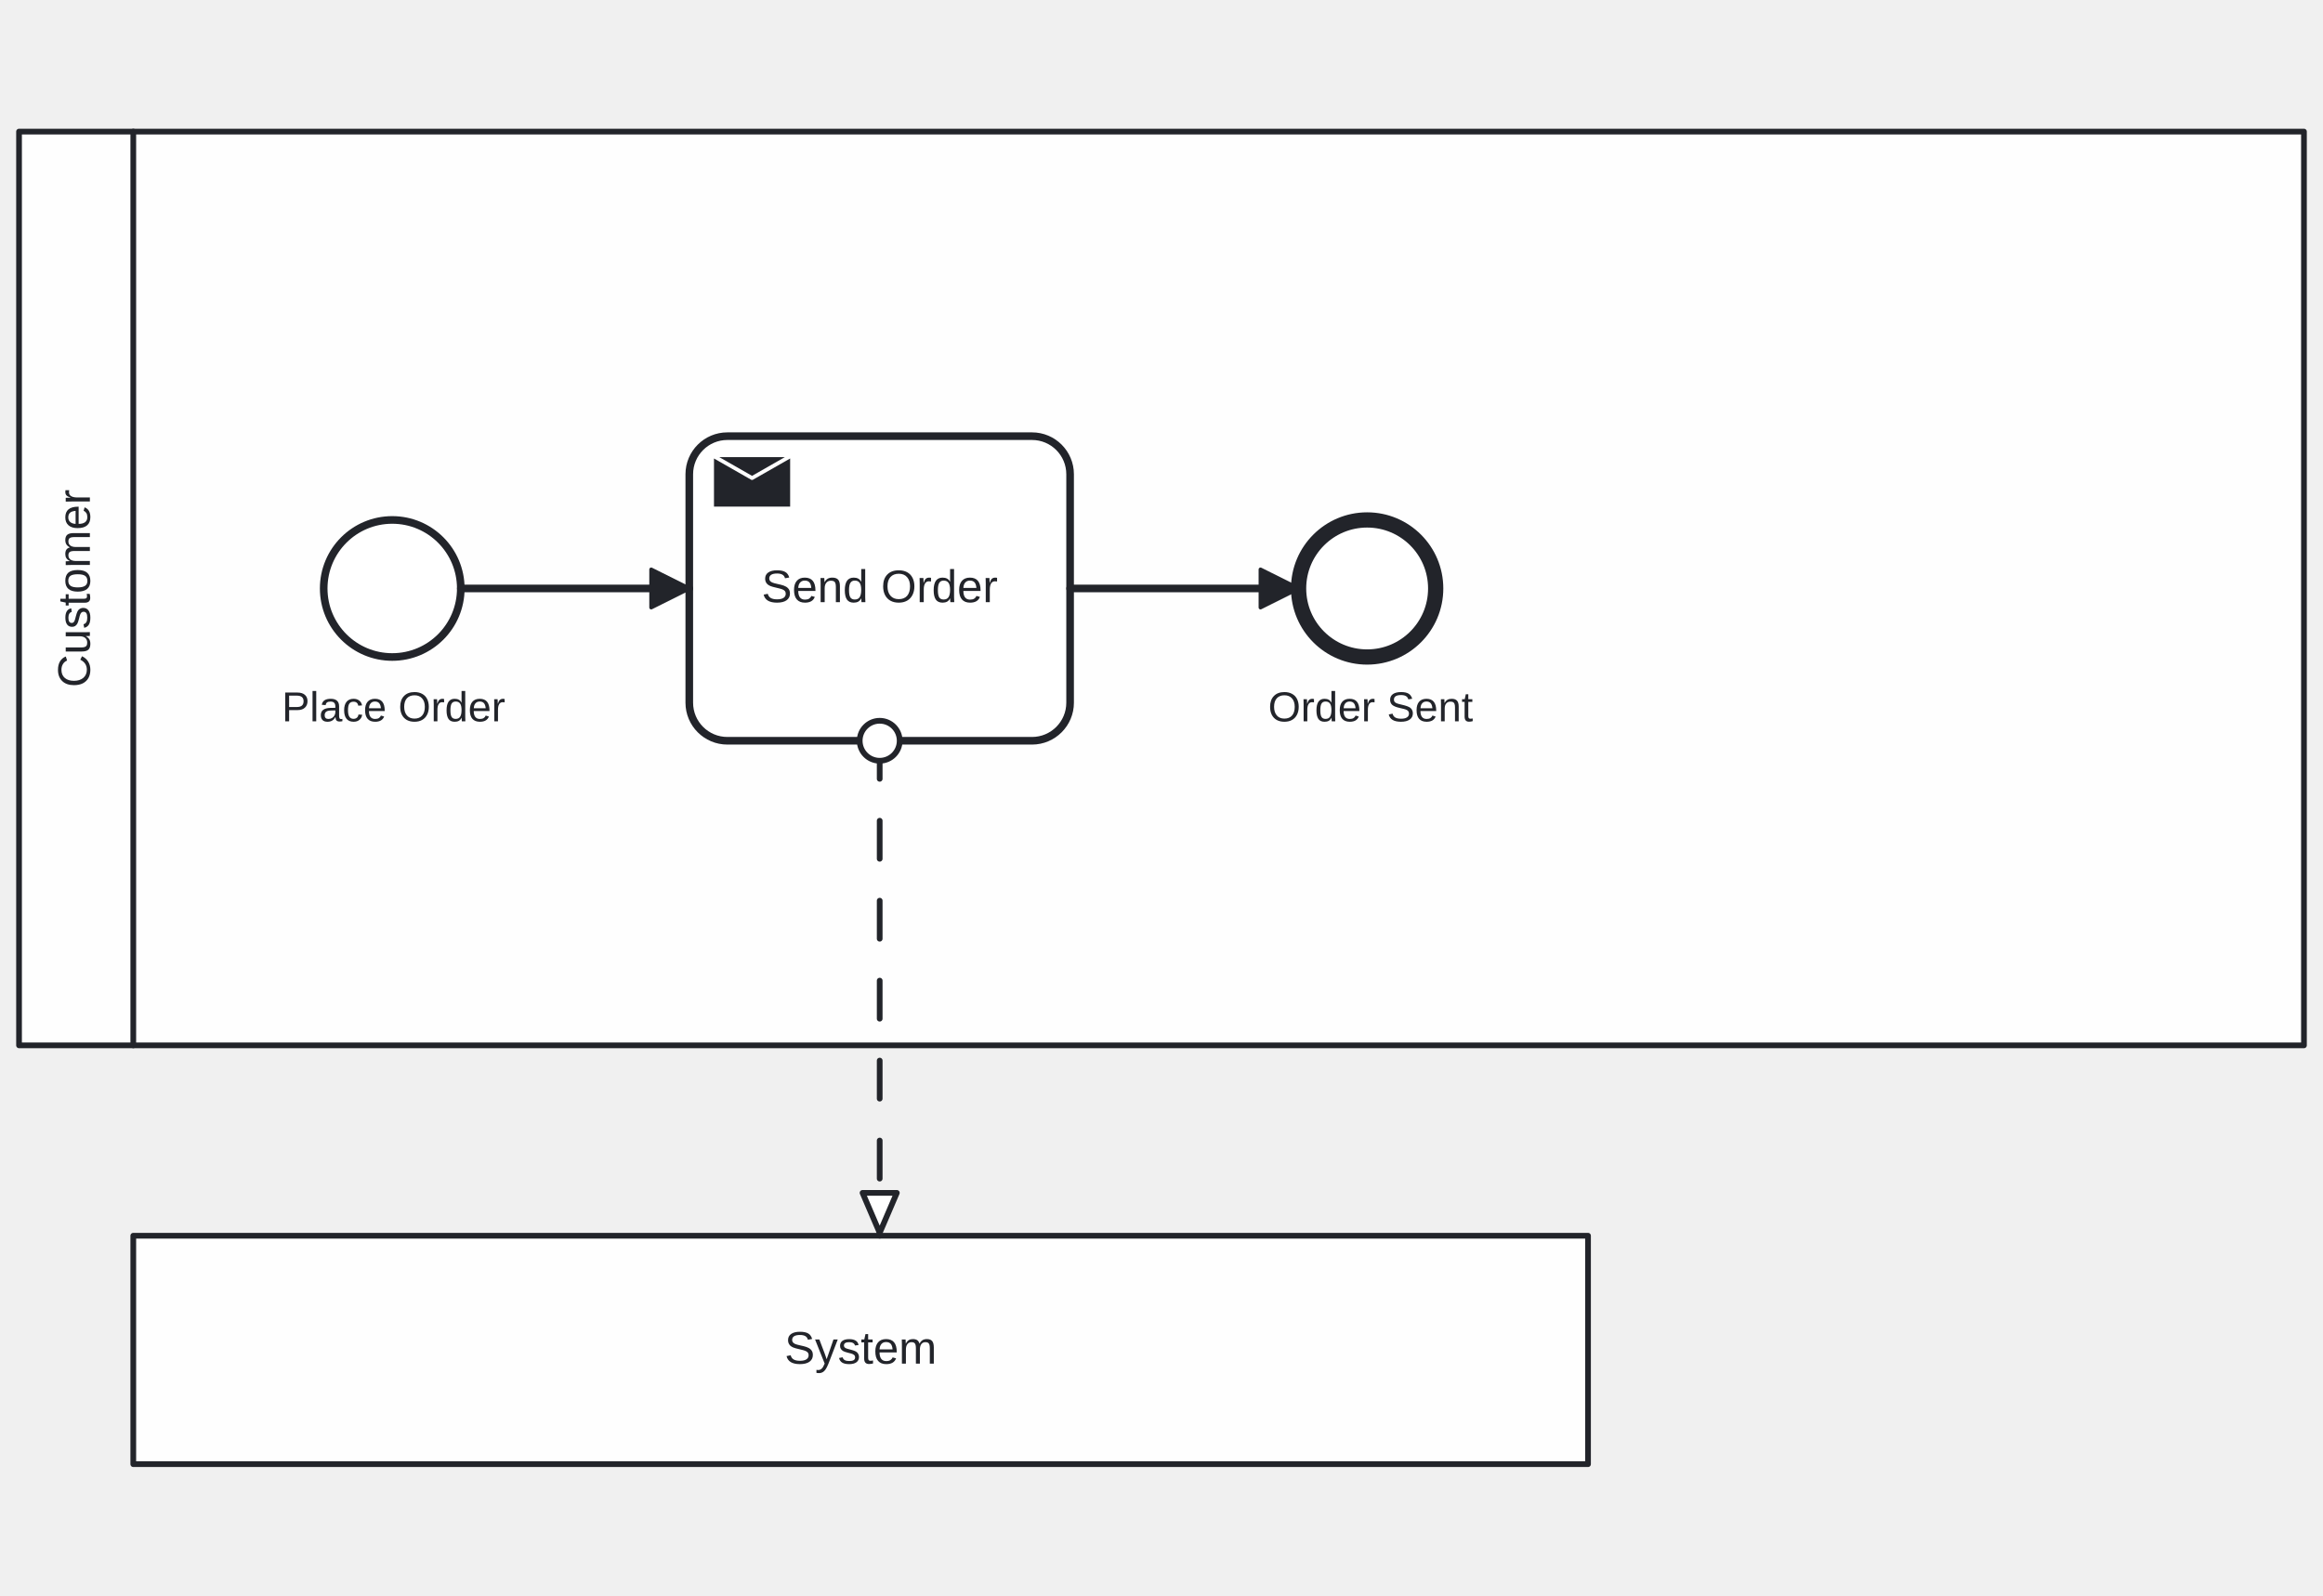
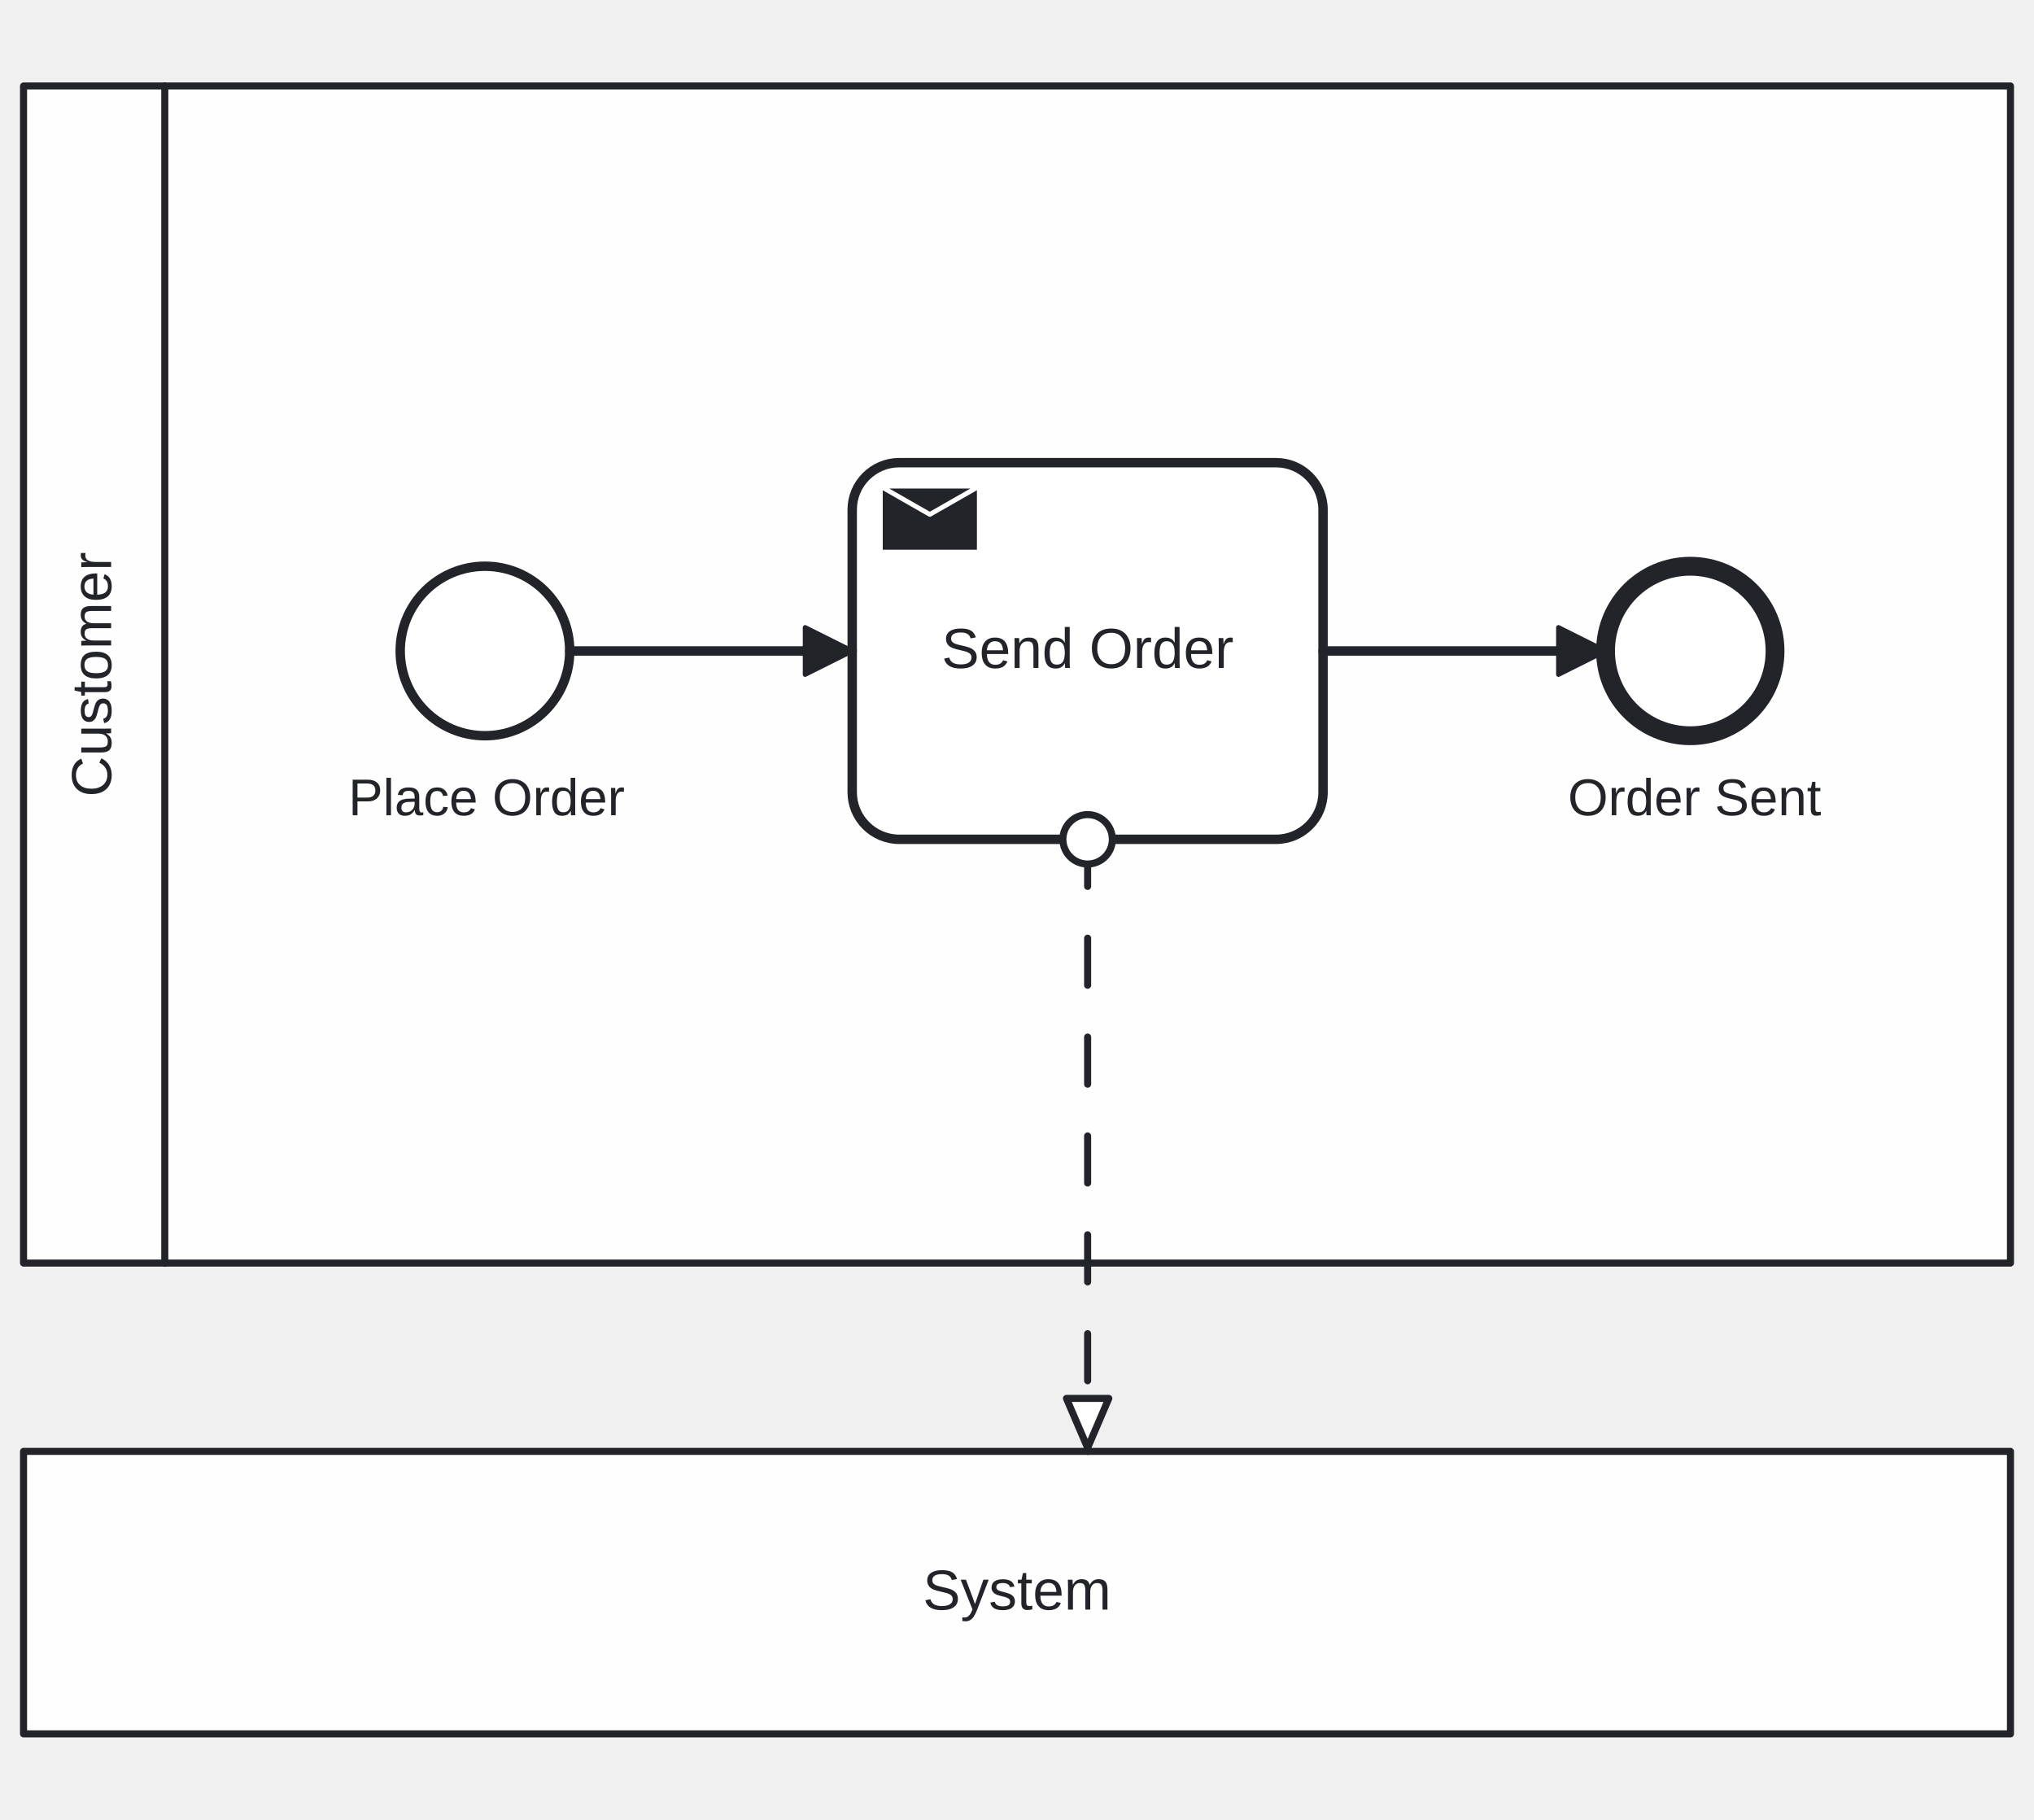
- <svg xmlns="http://www.w3.org/2000/svg" width="767" height="527" viewBox="157 167 610 360" version="1.1">
+ <svg xmlns="http://www.w3.org/2000/svg" width="589" height="527" viewBox="157 167 432 360" version="1.1">
  <g class="djs-group">
    <g class="djs-element djs-shape" data-element-id="Participant_1kju1v4" style="display: block;" transform="translate(162, 172)">
      <g class="djs-visual">
-         <rect x="0" y="0" width="600" height="240" rx="0" ry="0" style="stroke-linecap: round; stroke-linejoin: round; stroke: hsl(225, 10%, 15%); stroke-width: 1.5px; fill: white; fill-opacity: 0.95;" />
-         <path style="fill: none; stroke-linecap: round; stroke-linejoin: round; stroke: hsl(225, 10%, 15%); stroke-width: 1.5px;" d="M30,0L30,240" />
-         <text style="font-family: Arial, sans-serif; font-size: 12px; font-weight: normal; fill: hsl(225, 10%, 15%);" lineHeight="1.2" class="djs-label" transform="matrix(-1.8369701987210297e-16, -1, 1, -1.8369701987210297e-16, 0, 240)">
-           <tspan x="93.996" y="18.6">Customer</tspan>
+         <rect x="0" y="0" width="422" height="250" rx="0" ry="0" style="stroke-linecap: round; stroke-linejoin: round; stroke: hsl(225, 10%, 15%); stroke-width: 1.5px; fill: white; fill-opacity: 0.95;" />
+         <path style="fill: none; stroke-linecap: round; stroke-linejoin: round; stroke: hsl(225, 10%, 15%); stroke-width: 1.5px;" d="M30,0L30,250" />
+         <text style="font-family: Arial, sans-serif; font-size: 12px; font-weight: normal; fill: hsl(225, 10%, 15%);" lineHeight="1.2" class="djs-label" transform="matrix(-1.8369701987210297e-16, -1, 1, -1.8369701987210297e-16, 0, 250)">
+           <tspan x="98.996" y="18.6">Customer</tspan>
        </text>
      </g>
-       <rect x="-5" y="-5" rx="4" width="610" height="250" style="fill: none;" class="djs-outline" />
-       <rect style="fill: none; stroke-opacity: 0; stroke: white; stroke-width: 15px;" class="djs-hit djs-hit-no-move" x="0" y="0" width="600" height="240" />
-       <rect style="fill: none; stroke-opacity: 0; stroke: white; stroke-width: 15px;" class="djs-hit djs-hit-click-stroke" x="0" y="0" width="600" height="240" />
-       <rect style="fill: none; stroke-opacity: 0; stroke: white; stroke-width: 15px;" class="djs-hit djs-hit-all" x="0" y="0" width="30" height="240" />
+       <rect x="-5" y="-5" rx="4" width="432" height="260" style="fill: none;" class="djs-outline" />
+       <rect style="fill: none; stroke-opacity: 0; stroke: white; stroke-width: 15px;" class="djs-hit djs-hit-no-move" x="0" y="0" width="422" height="250" />
+       <rect style="fill: none; stroke-opacity: 0; stroke: white; stroke-width: 15px;" class="djs-hit djs-hit-click-stroke" x="0" y="0" width="422" height="250" />
+       <rect style="fill: none; stroke-opacity: 0; stroke: white; stroke-width: 15px;" class="djs-hit djs-hit-all" x="0" y="0" width="30" height="250" />
    </g>
    <g class="djs-children">
      <g class="djs-group">
        <g class="djs-element djs-shape" data-element-id="Activity_0umkpno" style="display: block;" transform="translate(338, 252)">
          <g class="djs-visual">
            <rect x="0" y="0" width="100" height="80" rx="10" ry="10" style="stroke-linecap: round; stroke-linejoin: round; stroke: hsl(225, 10%, 15%); stroke-width: 2px; fill: white; fill-opacity: 0.95;" />
            <text style="font-family: Arial, sans-serif; font-size: 12px; font-weight: normal; fill: hsl(225, 10%, 15%);" lineHeight="1.2" class="djs-label">
              <tspan x="18.986" y="43.6">Send Order</tspan>
            </text>
            <path style="fill: hsl(225, 10%, 15%); stroke-linecap: round; stroke-linejoin: round; stroke: white; stroke-width: 1px;" d="m 5.985,4.998 l 0,14 l 21,0 l 0,-14 z l 10.5,6 l 10.5,-6" />
          </g>
          <rect style="fill: none; stroke-opacity: 0; stroke: white; stroke-width: 15px;" class="djs-hit djs-hit-all" x="0" y="0" width="100" height="80" />
          <rect x="-5" y="-5" rx="14" width="110" height="90" style="fill: none;" class="djs-outline" />
        </g>
      </g>
      <g class="djs-group">
        <g class="djs-element djs-shape" data-element-id="Event_0fdolr2" style="display: block;" transform="translate(498, 274)">
          <g class="djs-visual">
            <circle cx="18" cy="18" r="18" style="stroke-linecap: round; stroke-linejoin: round; stroke: hsl(225, 10%, 15%); stroke-width: 4px; fill: white; fill-opacity: 0.95;" />
          </g>
          <rect style="fill: none; stroke-opacity: 0; stroke: white; stroke-width: 15px;" class="djs-hit djs-hit-all" x="0" y="0" width="36" height="36" />
          <circle cx="18" cy="18" r="24" style="fill: none;" class="djs-outline" />
        </g>
      </g>
      <g class="djs-group">
        <g class="djs-element djs-shape" data-element-id="Event_0rkf2lz" style="display: block;" transform="translate(242, 274)">
          <g class="djs-visual">
            <circle cx="18" cy="18" r="18" style="stroke-linecap: round; stroke-linejoin: round; stroke: hsl(225, 10%, 15%); stroke-width: 2px; fill: white; fill-opacity: 0.95;" />
          </g>
          <rect style="fill: none; stroke-opacity: 0; stroke: white; stroke-width: 15px;" class="djs-hit djs-hit-all" x="0" y="0" width="36" height="36" />
          <circle cx="18" cy="18" r="23" style="fill: none;" class="djs-outline" />
        </g>
      </g>
      <g class="djs-group">
        <g class="djs-element djs-connection" data-element-id="Flow_0b8esdu" style="display: block;">
          <g class="djs-visual">
            <defs>
              <marker id="marker-seq-0" viewBox="0 0 20 20" refX="11" refY="10" markerWidth="10" markerHeight="10" orient="auto">
                <path d="M 1 5 L 11 10 L 1 15 Z" style="stroke-linecap: round; stroke-linejoin: round; stroke: hsl(225, 10%, 15%); stroke-width: 1px; fill: hsl(225, 10%, 15%);" />
              </marker>
            </defs>
            <path style="fill: none; stroke-linecap: round; stroke-linejoin: round; stroke: hsl(225, 10%, 15%); stroke-width: 2px; marker-end: url(#marker-seq-0);" data-corner-radius="5" d="M278,292L338,292" />
          </g>
          <path d="M278,292L338,292" style="fill: none; stroke-opacity: 0; stroke: white; stroke-width: 15px;" class="djs-hit djs-hit-stroke" />
          <rect x="273" y="287" rx="4" width="70" height="10" style="fill: none;" class="djs-outline" />
        </g>
      </g>
      <g class="djs-group">
        <g class="djs-element djs-connection" data-element-id="Flow_1horjnb" style="display: block;">
          <g class="djs-visual">
            <defs>
              <marker id="marker-seq-1" viewBox="0 0 20 20" refX="11" refY="10" markerWidth="10" markerHeight="10" orient="auto">
                <path d="M 1 5 L 11 10 L 1 15 Z" style="stroke-linecap: round; stroke-linejoin: round; stroke: hsl(225, 10%, 15%); stroke-width: 1px; fill: hsl(225, 10%, 15%);" />
              </marker>
            </defs>
            <path style="fill: none; stroke-linecap: round; stroke-linejoin: round; stroke: hsl(225, 10%, 15%); stroke-width: 2px; marker-end: url(#marker-seq-1);" data-corner-radius="5" d="M438,292L498,292" />
          </g>
          <path d="M438,292L498,292" style="fill: none; stroke-opacity: 0; stroke: white; stroke-width: 15px;" class="djs-hit djs-hit-stroke" />
          <rect x="433" y="287" rx="4" width="70" height="10" style="fill: none;" class="djs-outline" />
        </g>
      </g>
    </g>
  </g>
  <g class="djs-group">
-     <g class="djs-element djs-shape" data-element-id="Participant_0yixlru" style="display: block;" transform="translate(192, 462)">
+     <g class="djs-element djs-shape" data-element-id="Participant_0yixlru" style="display: block;" transform="translate(162, 462)">
      <g class="djs-visual">
-         <rect x="0" y="0" width="382" height="60" rx="0" ry="0" style="stroke-linecap: round; stroke-linejoin: round; stroke: hsl(225, 10%, 15%); stroke-width: 1.5px; fill: white; fill-opacity: 0.95;" />
+         <rect x="0" y="0" width="422" height="60" rx="0" ry="0" style="stroke-linecap: round; stroke-linejoin: round; stroke: hsl(225, 10%, 15%); stroke-width: 1.5px; fill: white; fill-opacity: 0.95;" />
        <text style="font-family: Arial, sans-serif; font-size: 12px; font-weight: normal; fill: hsl(225, 10%, 15%);" lineHeight="1.2" class="djs-label">
-           <tspan x="170.996" y="33.6">System</tspan>
+           <tspan x="190.996" y="33.6">System</tspan>
        </text>
      </g>
-       <rect x="-5" y="-5" rx="4" width="392" height="70" style="fill: none;" class="djs-outline" />
-       <rect style="fill: none; stroke-opacity: 0; stroke: white; stroke-width: 15px;" class="djs-hit djs-hit-all" x="0" y="0" width="382" height="60" />
+       <rect x="-5" y="-5" rx="4" width="432" height="70" style="fill: none;" class="djs-outline" />
+       <rect style="fill: none; stroke-opacity: 0; stroke: white; stroke-width: 15px;" class="djs-hit djs-hit-all" x="0" y="0" width="422" height="60" />
    </g>
  </g>
  <g class="djs-group">
    <g class="djs-element djs-connection" data-element-id="Flow_0pay6fu" style="display: block;">
      <g class="djs-visual">
        <defs>
          <marker id="marker-seq-2" viewBox="0 0 20 20" refX="8.5" refY="5" markerWidth="20" markerHeight="20" orient="auto">
            <path d="m 1 5 l 0 -3 l 7 3 l -7 3 z" style="stroke-linecap: round; stroke-linejoin: round; stroke: hsl(225, 10%, 15%); stroke-width: 1px; fill: white; stroke-dasharray: 10000,1;" />
          </marker>
          <marker id="marker-seq-3" viewBox="0 0 20 20" refX="6" refY="6" markerWidth="20" markerHeight="20" orient="auto">
            <circle cx="6" cy="6" r="3.5" style="stroke-linecap: round; stroke-linejoin: round; stroke: hsl(225, 10%, 15%); stroke-width: 1px; fill: white; stroke-dasharray: 10000,1;" />
          </marker>
        </defs>
        <path style="fill: none; stroke-linecap: round; stroke-linejoin: round; stroke: hsl(225, 10%, 15%); stroke-width: 1.5px; marker-end: url(#marker-seq-2); marker-start: url(#marker-seq-3); stroke-dasharray: 10, 11;" data-corner-radius="5" d="M388,332L388,462" />
      </g>
      <path d="M388,332L388,462" style="fill: none; stroke-opacity: 0; stroke: white; stroke-width: 15px;" class="djs-hit djs-hit-stroke" />
      <rect x="383" y="327" rx="4" width="10" height="140" style="fill: none;" class="djs-outline" />
    </g>
  </g>
  <g class="djs-group">
    <g class="djs-element djs-shape" data-element-id="Event_0fdolr2_label" style="display: block;" transform="translate(490, 317)">
      <g class="djs-visual">
        <text style="font-family: Arial, sans-serif; font-size: 11px; font-weight: normal; fill: hsl(225, 10%, 15%);" lineHeight="1.2" class="djs-label">
          <tspan x="0" y="9.9">Order Sent</tspan>
        </text>
      </g>
      <rect style="fill: none; stroke-opacity: 0; stroke: white; stroke-width: 15px;" class="djs-hit djs-hit-all" x="0" y="0" width="54" height="14" />
      <rect x="-5" y="-5" rx="4" width="64" height="24" style="fill: none;" class="djs-outline" />
    </g>
  </g>
  <g class="djs-group">
    <g class="djs-element djs-shape" data-element-id="Event_0rkf2lz_label" style="display: block;" transform="translate(231, 317)">
      <g class="djs-visual">
        <text style="font-family: Arial, sans-serif; font-size: 11px; font-weight: normal; fill: hsl(225, 10%, 15%);" lineHeight="1.2" class="djs-label">
          <tspan x="0" y="9.9">Place Order</tspan>
        </text>
      </g>
      <rect style="fill: none; stroke-opacity: 0; stroke: white; stroke-width: 15px;" class="djs-hit djs-hit-all" x="0" y="0" width="59" height="14" />
      <rect x="-5" y="-5" rx="4" width="69" height="24" style="fill: none;" class="djs-outline" />
    </g>
  </g>
</svg>
